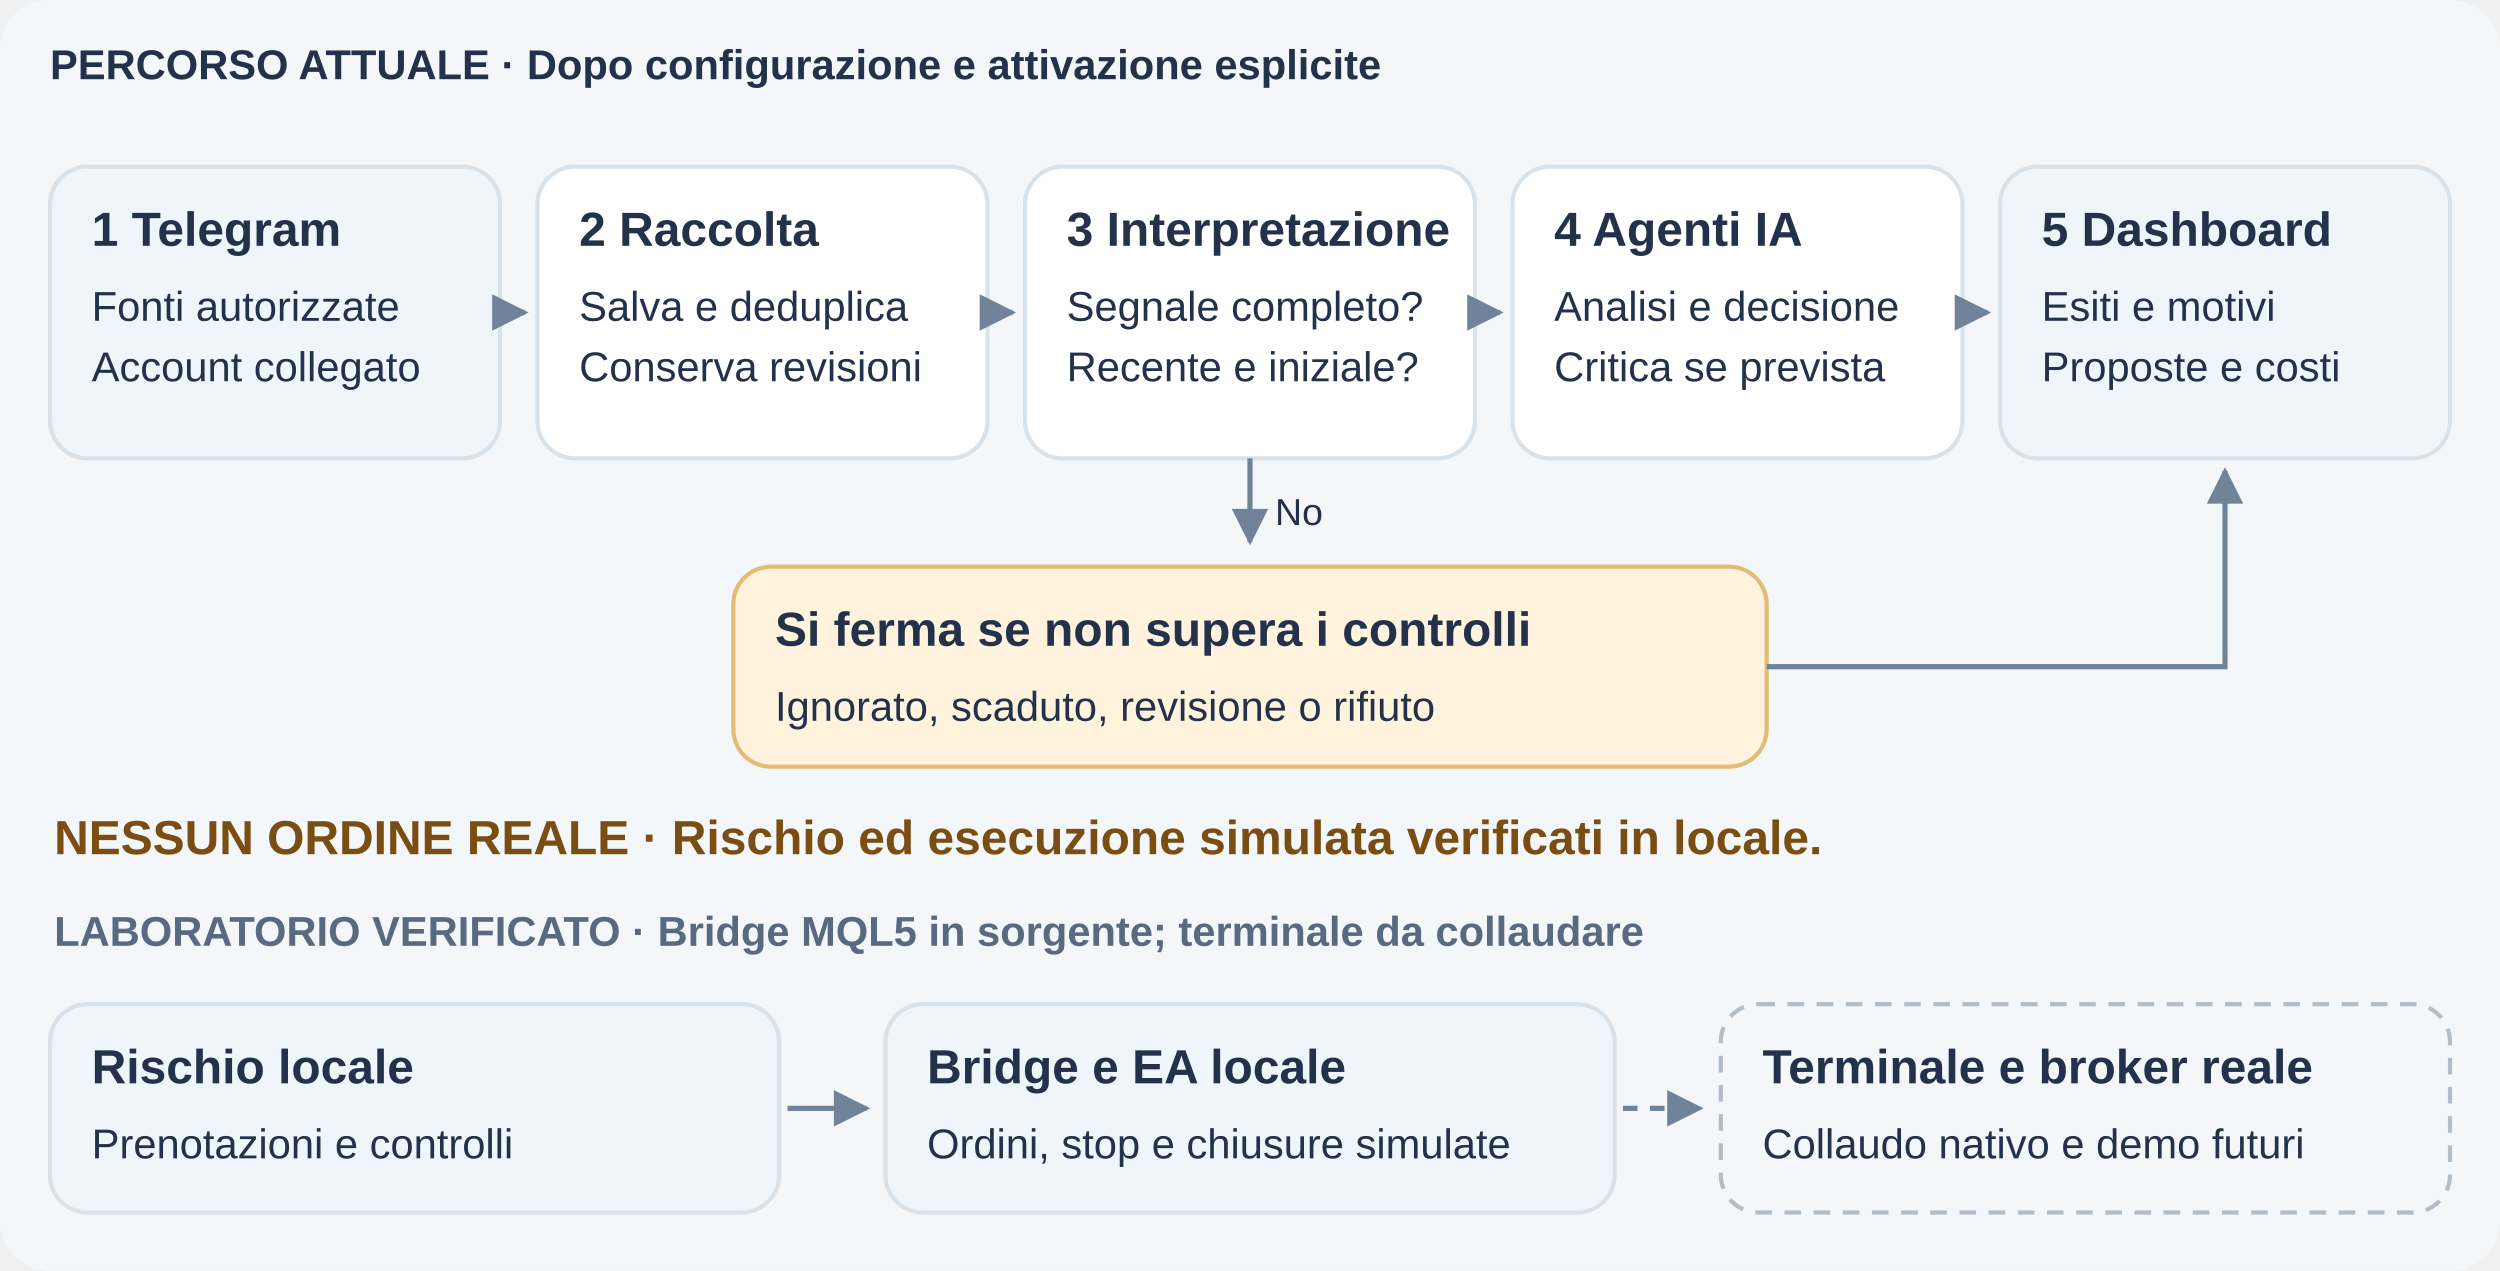
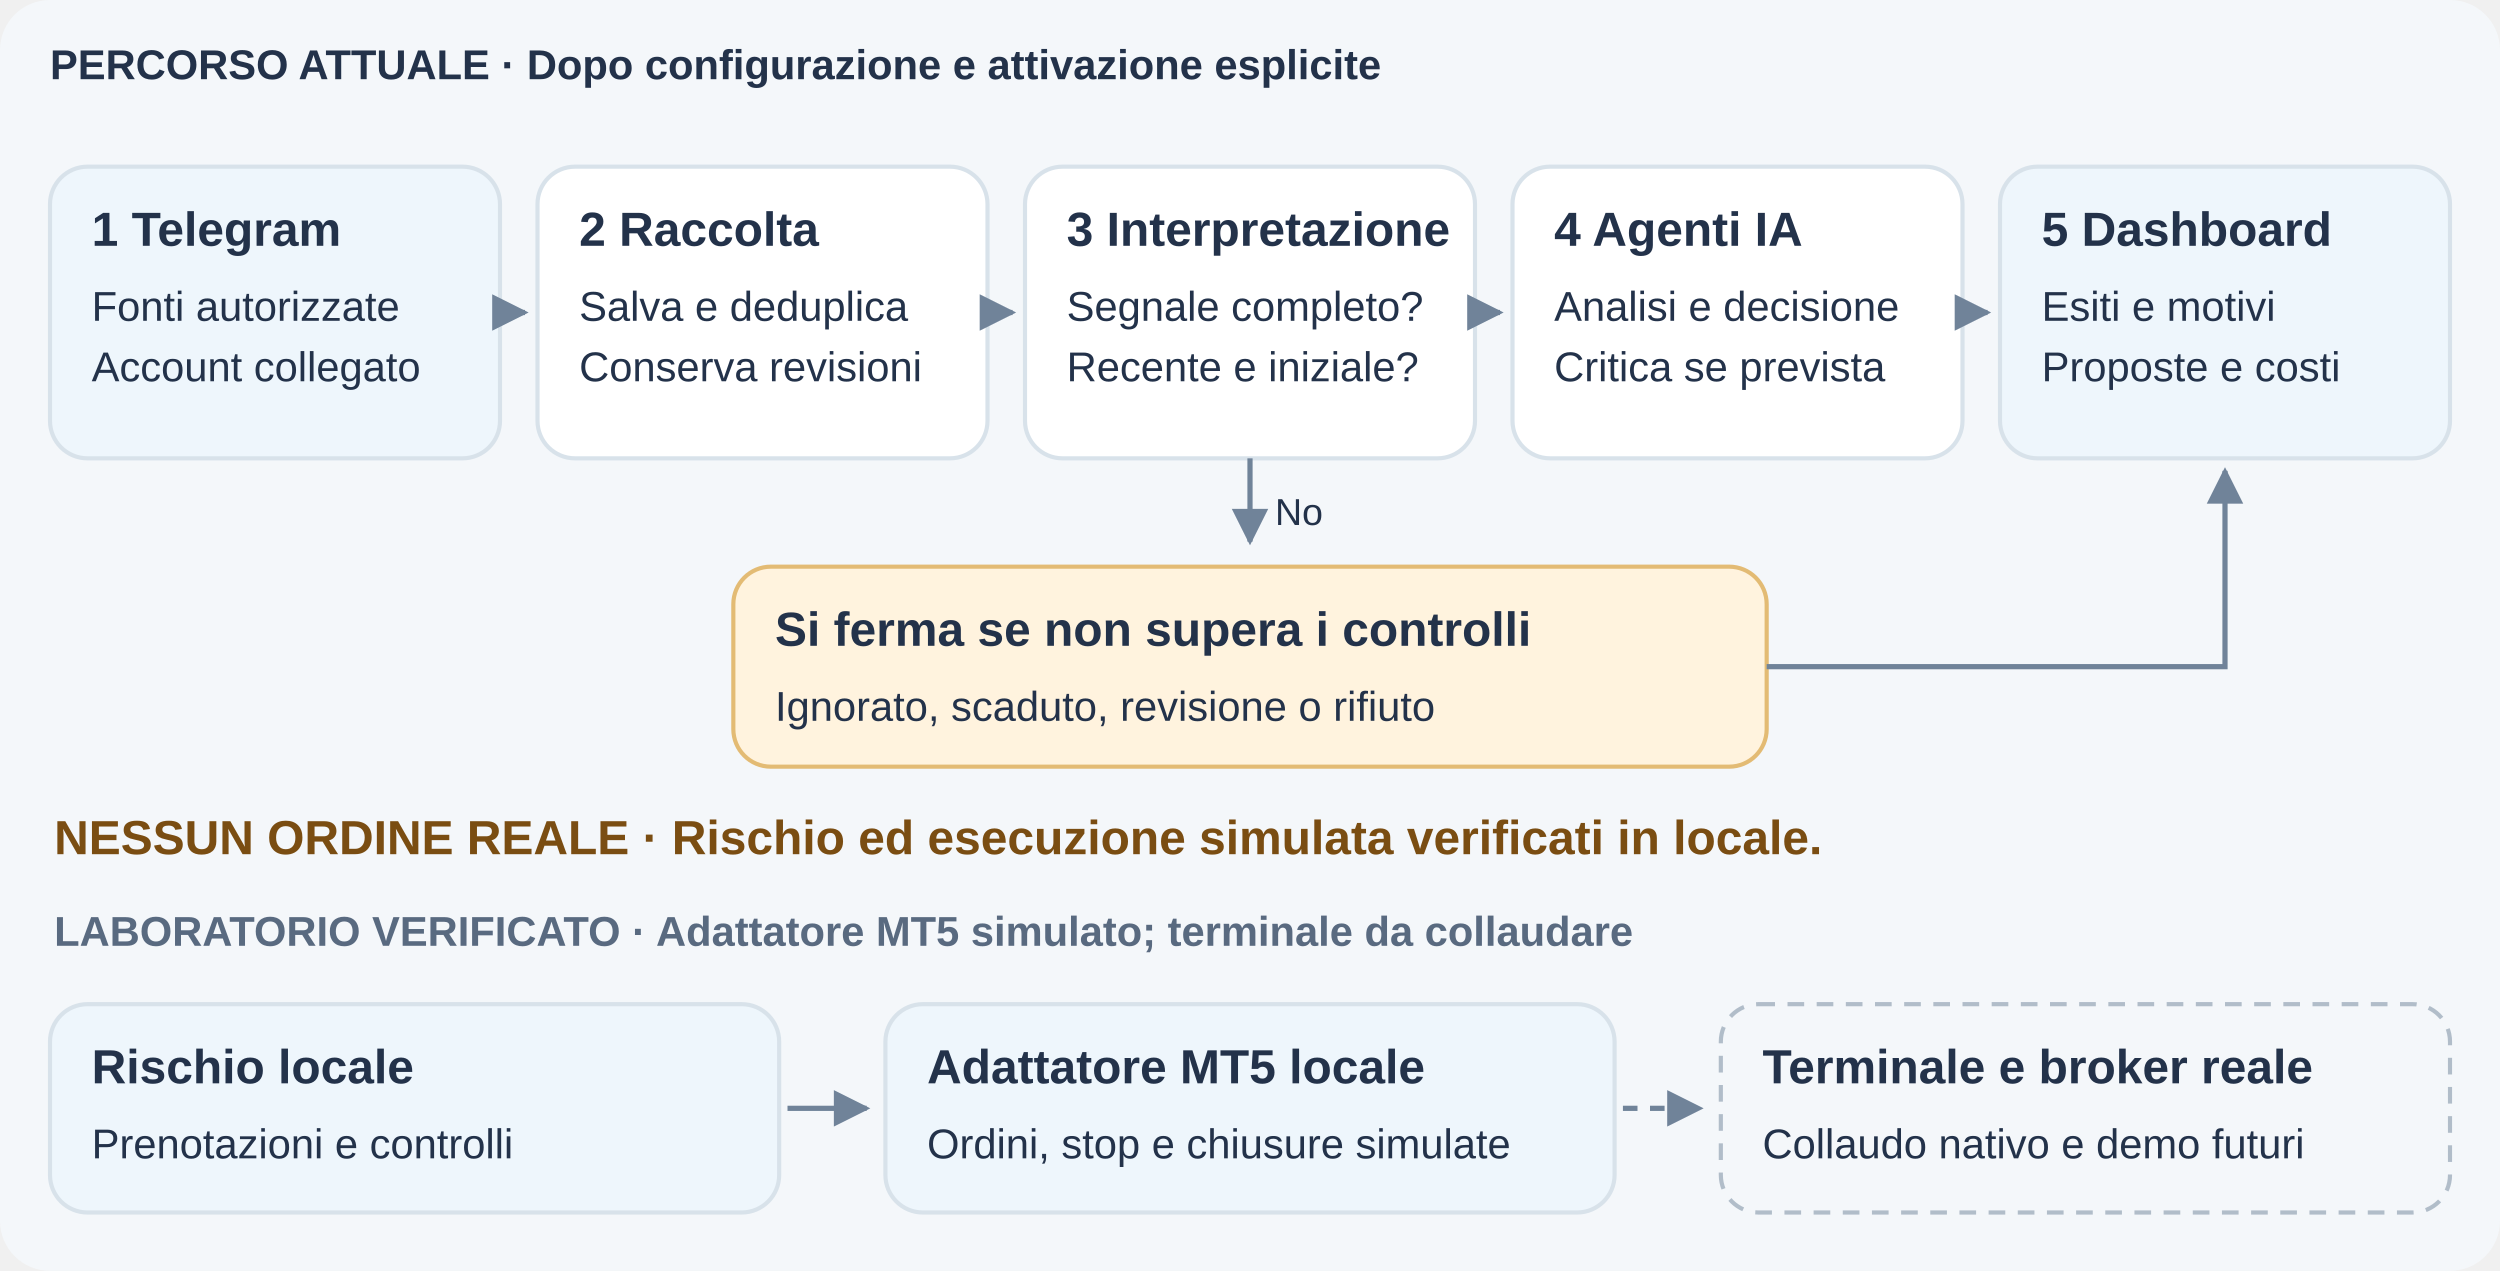
<svg xmlns="http://www.w3.org/2000/svg" width="1200" height="610" viewBox="0 0 1200 610" role="img" aria-labelledby="title desc">
  <defs>
    <marker id="arrow" viewBox="0 0 10 10" refX="9" refY="5" markerWidth="7" markerHeight="7" orient="auto-start-reverse">
      <path d="M 0 0 L 10 5 L 0 10 z" fill="#708399" />
    </marker>
  </defs>
  <rect width="1200" height="610" rx="24" fill="#f4f7fa" />
  <g font-family="Arial, sans-serif">
    <text x="24" y="38" font-size="20" fill="#23324a" font-weight="700">PERCORSO ATTUALE  ·  Dopo configurazione e attivazione esplicite</text>
    <rect x="24" y="80" width="216" height="140" rx="18" fill="#eef6fc" stroke="#d8e2ea" stroke-width="2" />
    <text x="44" y="118" font-size="23" fill="#23324a" font-weight="700">1  Telegram</text>
    <text x="44" y="154" font-size="20" fill="#23324a" font-weight="400">Fonti autorizzate</text>
    <text x="44" y="183" font-size="20" fill="#23324a" font-weight="400">Account collegato</text>
    <path d="M 240 150 H 252" fill="none" stroke="#708399" stroke-width="2.5" marker-end="url(#arrow)" />
    <rect x="258" y="80" width="216" height="140" rx="18" fill="#ffffff" stroke="#d8e2ea" stroke-width="2" />
    <text x="278" y="118" font-size="23" fill="#23324a" font-weight="700">2  Raccolta</text>
    <text x="278" y="154" font-size="20" fill="#23324a" font-weight="400">Salva e deduplica</text>
    <text x="278" y="183" font-size="20" fill="#23324a" font-weight="400">Conserva revisioni</text>
    <path d="M 474 150 H 486" fill="none" stroke="#708399" stroke-width="2.5" marker-end="url(#arrow)" />
    <rect x="492" y="80" width="216" height="140" rx="18" fill="#ffffff" stroke="#d8e2ea" stroke-width="2" />
    <text x="512" y="118" font-size="23" fill="#23324a" font-weight="700">3  Interpretazione</text>
    <text x="512" y="154" font-size="20" fill="#23324a" font-weight="400">Segnale completo?</text>
    <text x="512" y="183" font-size="20" fill="#23324a" font-weight="400">Recente e iniziale?</text>
    <path d="M 708 150 H 720" fill="none" stroke="#708399" stroke-width="2.5" marker-end="url(#arrow)" />
    <rect x="726" y="80" width="216" height="140" rx="18" fill="#ffffff" stroke="#d8e2ea" stroke-width="2" />
    <text x="746" y="118" font-size="23" fill="#23324a" font-weight="700">4  Agenti IA</text>
    <text x="746" y="154" font-size="20" fill="#23324a" font-weight="400">Analisi e decisione</text>
    <text x="746" y="183" font-size="20" fill="#23324a" font-weight="400">Critica se prevista</text>
    <path d="M 942 150 H 954" fill="none" stroke="#708399" stroke-width="2.5" marker-end="url(#arrow)" />
    <rect x="960" y="80" width="216" height="140" rx="18" fill="#eef6fc" stroke="#d8e2ea" stroke-width="2" />
    <text x="980" y="118" font-size="23" fill="#23324a" font-weight="700">5  Dashboard</text>
    <text x="980" y="154" font-size="20" fill="#23324a" font-weight="400">Esiti e motivi</text>
    <text x="980" y="183" font-size="20" fill="#23324a" font-weight="400">Proposte e costi</text>
    <path d="M 600 220 V 260" fill="none" stroke="#708399" stroke-width="2.5" marker-end="url(#arrow)" />
    <rect x="352" y="272" width="496" height="96" rx="18" fill="#fff3de" stroke="#e3bb74" stroke-width="2" />
    <text x="372" y="310" font-size="23" fill="#23324a" font-weight="700">Si ferma se non supera i controlli</text>
    <text x="372" y="346" font-size="20" fill="#23324a" font-weight="400">Ignorato, scaduto, revisione o rifiuto</text>
    <text x="612" y="252" font-size="18" fill="#23324a" font-weight="400">No</text>
    <path d="M 848 320 H 1068 V 226" fill="none" stroke="#708399" stroke-width="2.5" marker-end="url(#arrow)" />
    <text x="26" y="410" font-size="23" fill="#7a4d12" font-weight="700">NESSUN ORDINE REALE  ·  Rischio ed esecuzione simulata verificati in locale.</text>
-     <text x="26" y="454" font-size="20" fill="#596a80" font-weight="700">LABORATORIO VERIFICATO  ·  Bridge MQL5 in sorgente; terminale da collaudare</text>
+     <text x="26" y="454" font-size="20" fill="#596a80" font-weight="700">LABORATORIO VERIFICATO  ·  Adattatore MT5 simulato; terminale da collaudare</text>
    <rect x="24" y="482" width="350" height="100" rx="18" fill="#eef6fc" stroke="#d8e2ea" stroke-width="2" />
    <text x="44" y="520" font-size="23" fill="#23324a" font-weight="700">Rischio locale</text>
    <text x="44" y="556" font-size="20" fill="#23324a" font-weight="400">Prenotazioni e controlli</text>
    <rect x="425" y="482" width="350" height="100" rx="18" fill="#eef6fc" stroke="#d8e2ea" stroke-width="2" />
-     <text x="445" y="520" font-size="23" fill="#23324a" font-weight="700">Bridge e EA locale</text>
+     <text x="445" y="520" font-size="23" fill="#23324a" font-weight="700">Adattatore MT5 locale</text>
    <text x="445" y="556" font-size="20" fill="#23324a" font-weight="400">Ordini, stop e chiusure simulate</text>
    <rect x="826" y="482" width="350" height="100" rx="18" fill="#f4f7fa" stroke="#b1bdc9" stroke-width="2" stroke-dasharray="8 6" />
    <text x="846" y="520" font-size="23" fill="#23324a" font-weight="700">Terminale e broker reale</text>
    <text x="846" y="556" font-size="20" fill="#23324a" font-weight="400">Collaudo nativo e demo futuri</text>
    <path d="M 378 532 H 416" fill="none" stroke="#708399" stroke-width="2.5" marker-end="url(#arrow)" />
    <path d="M 779 532 H 816" fill="none" stroke="#708399" stroke-width="2.5" marker-end="url(#arrow)" stroke-dasharray="7 6" />
  </g>
</svg>
